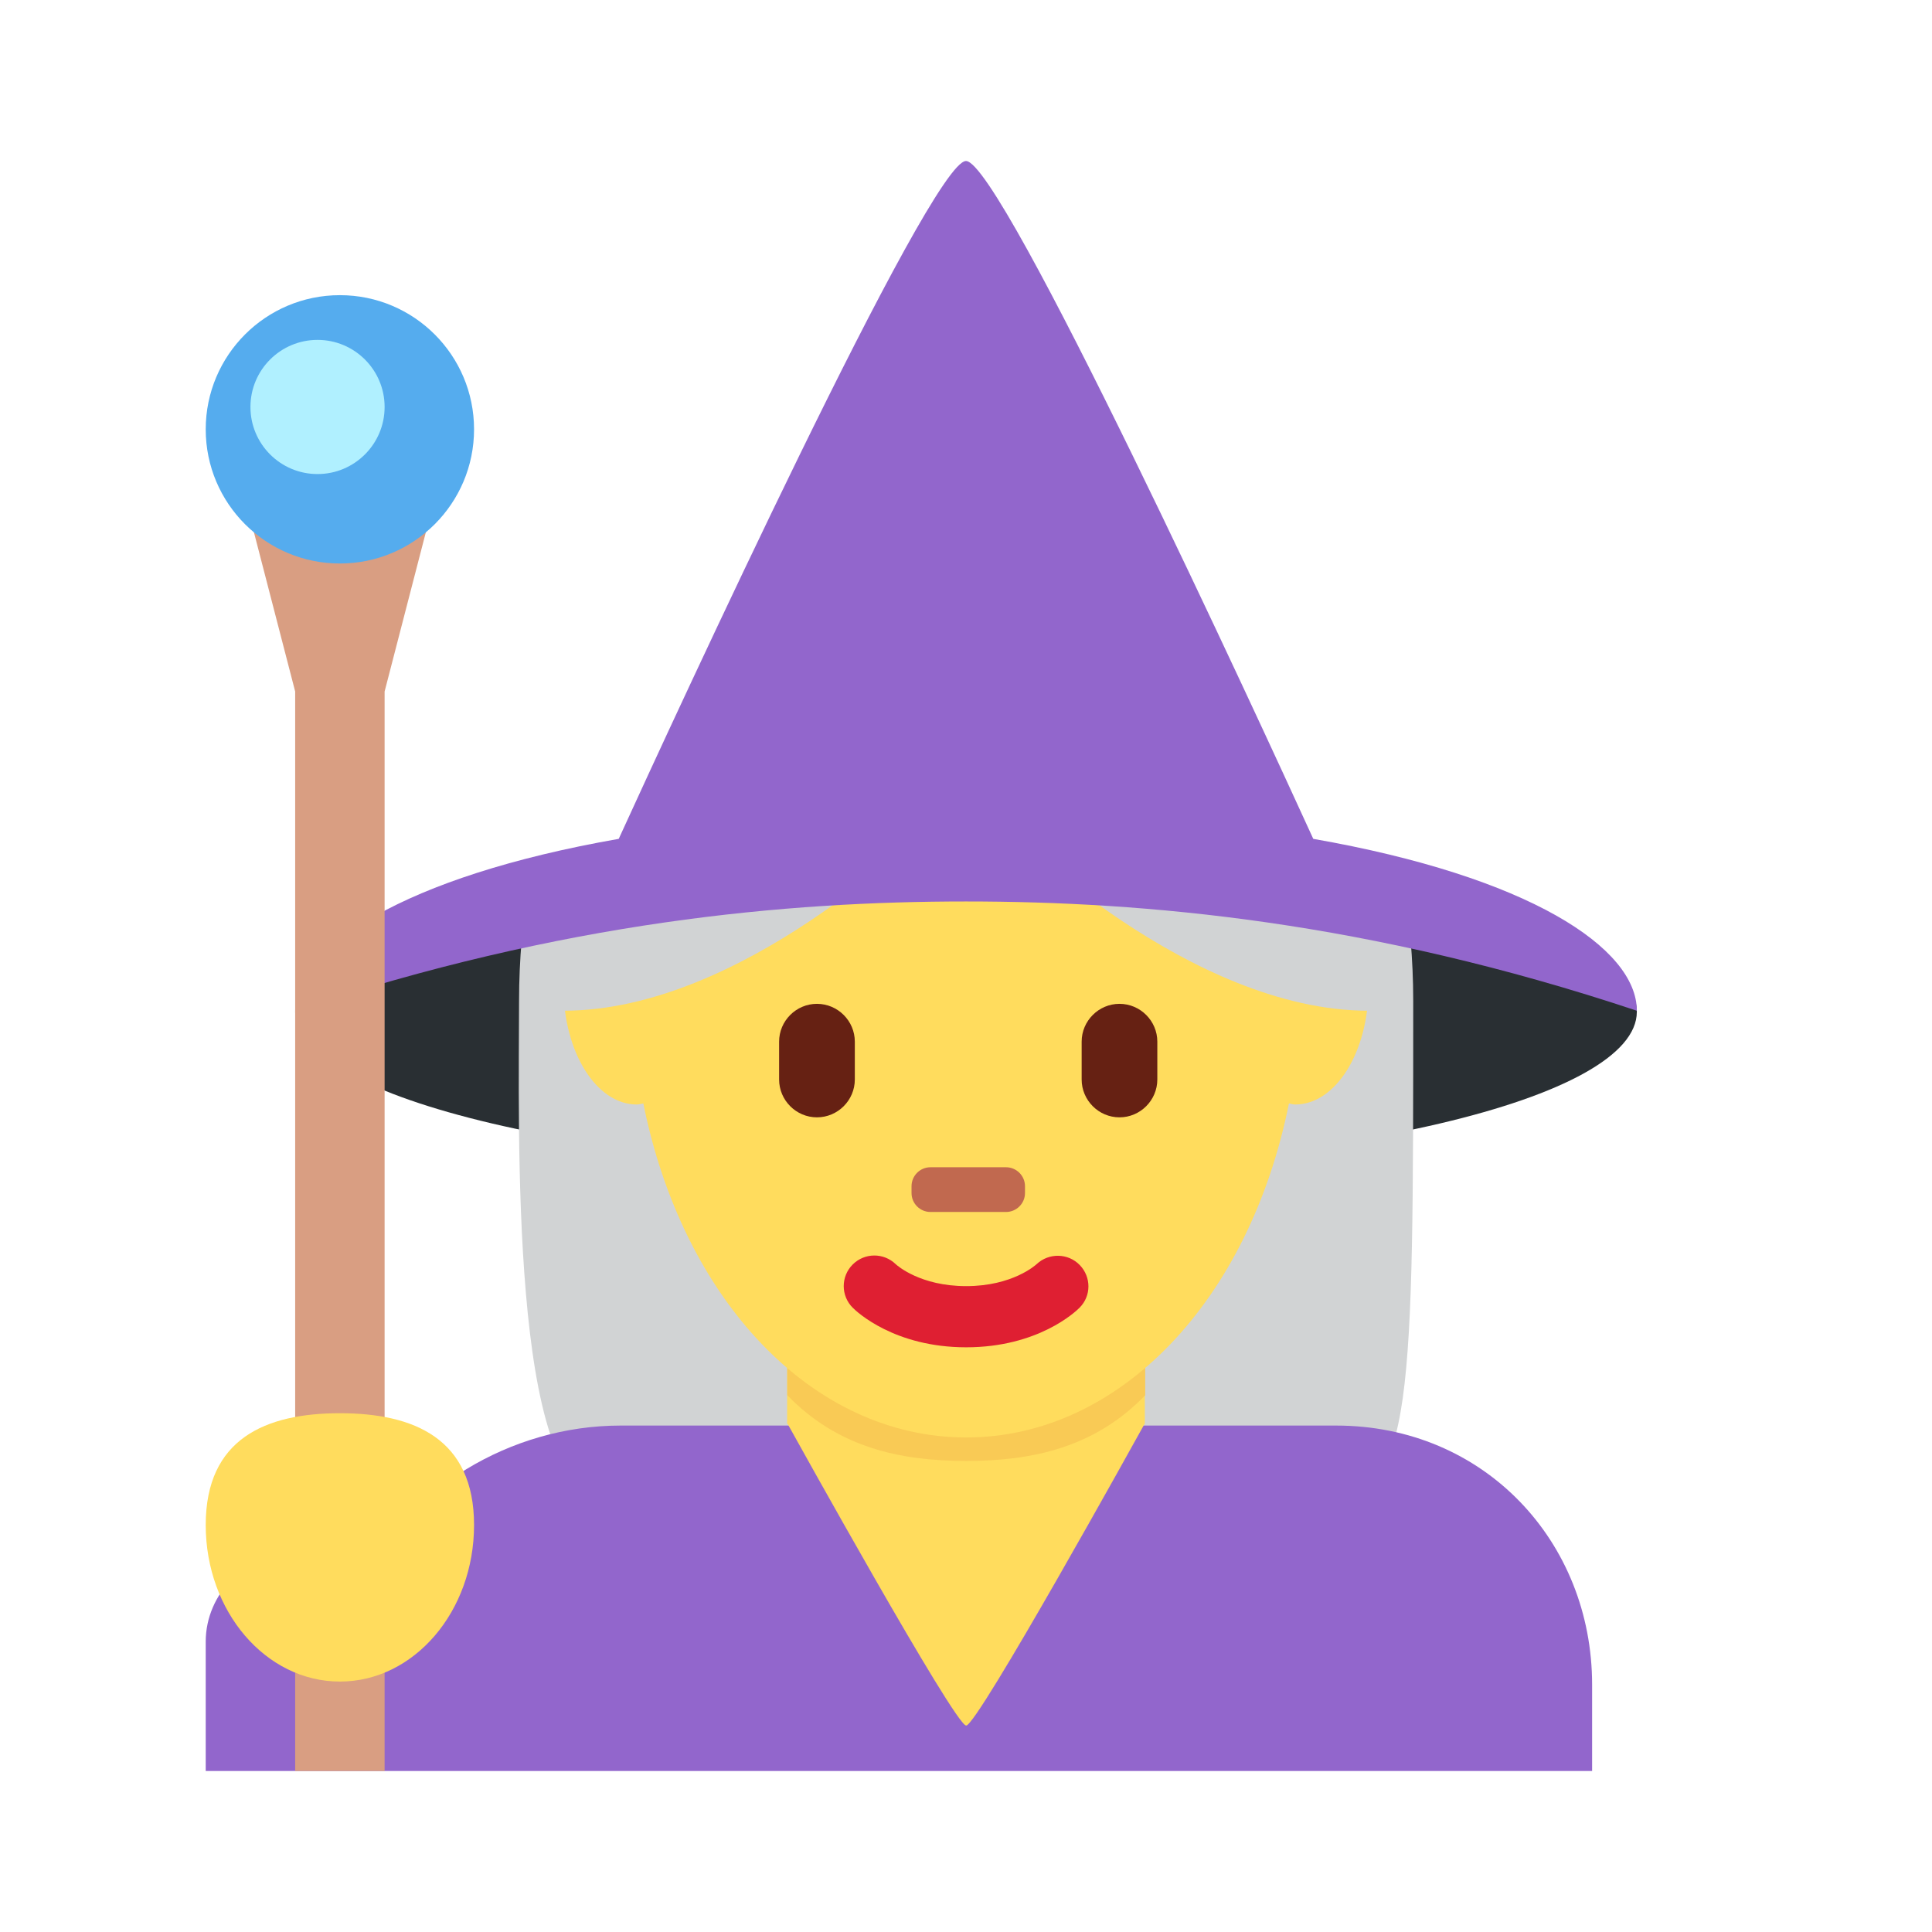
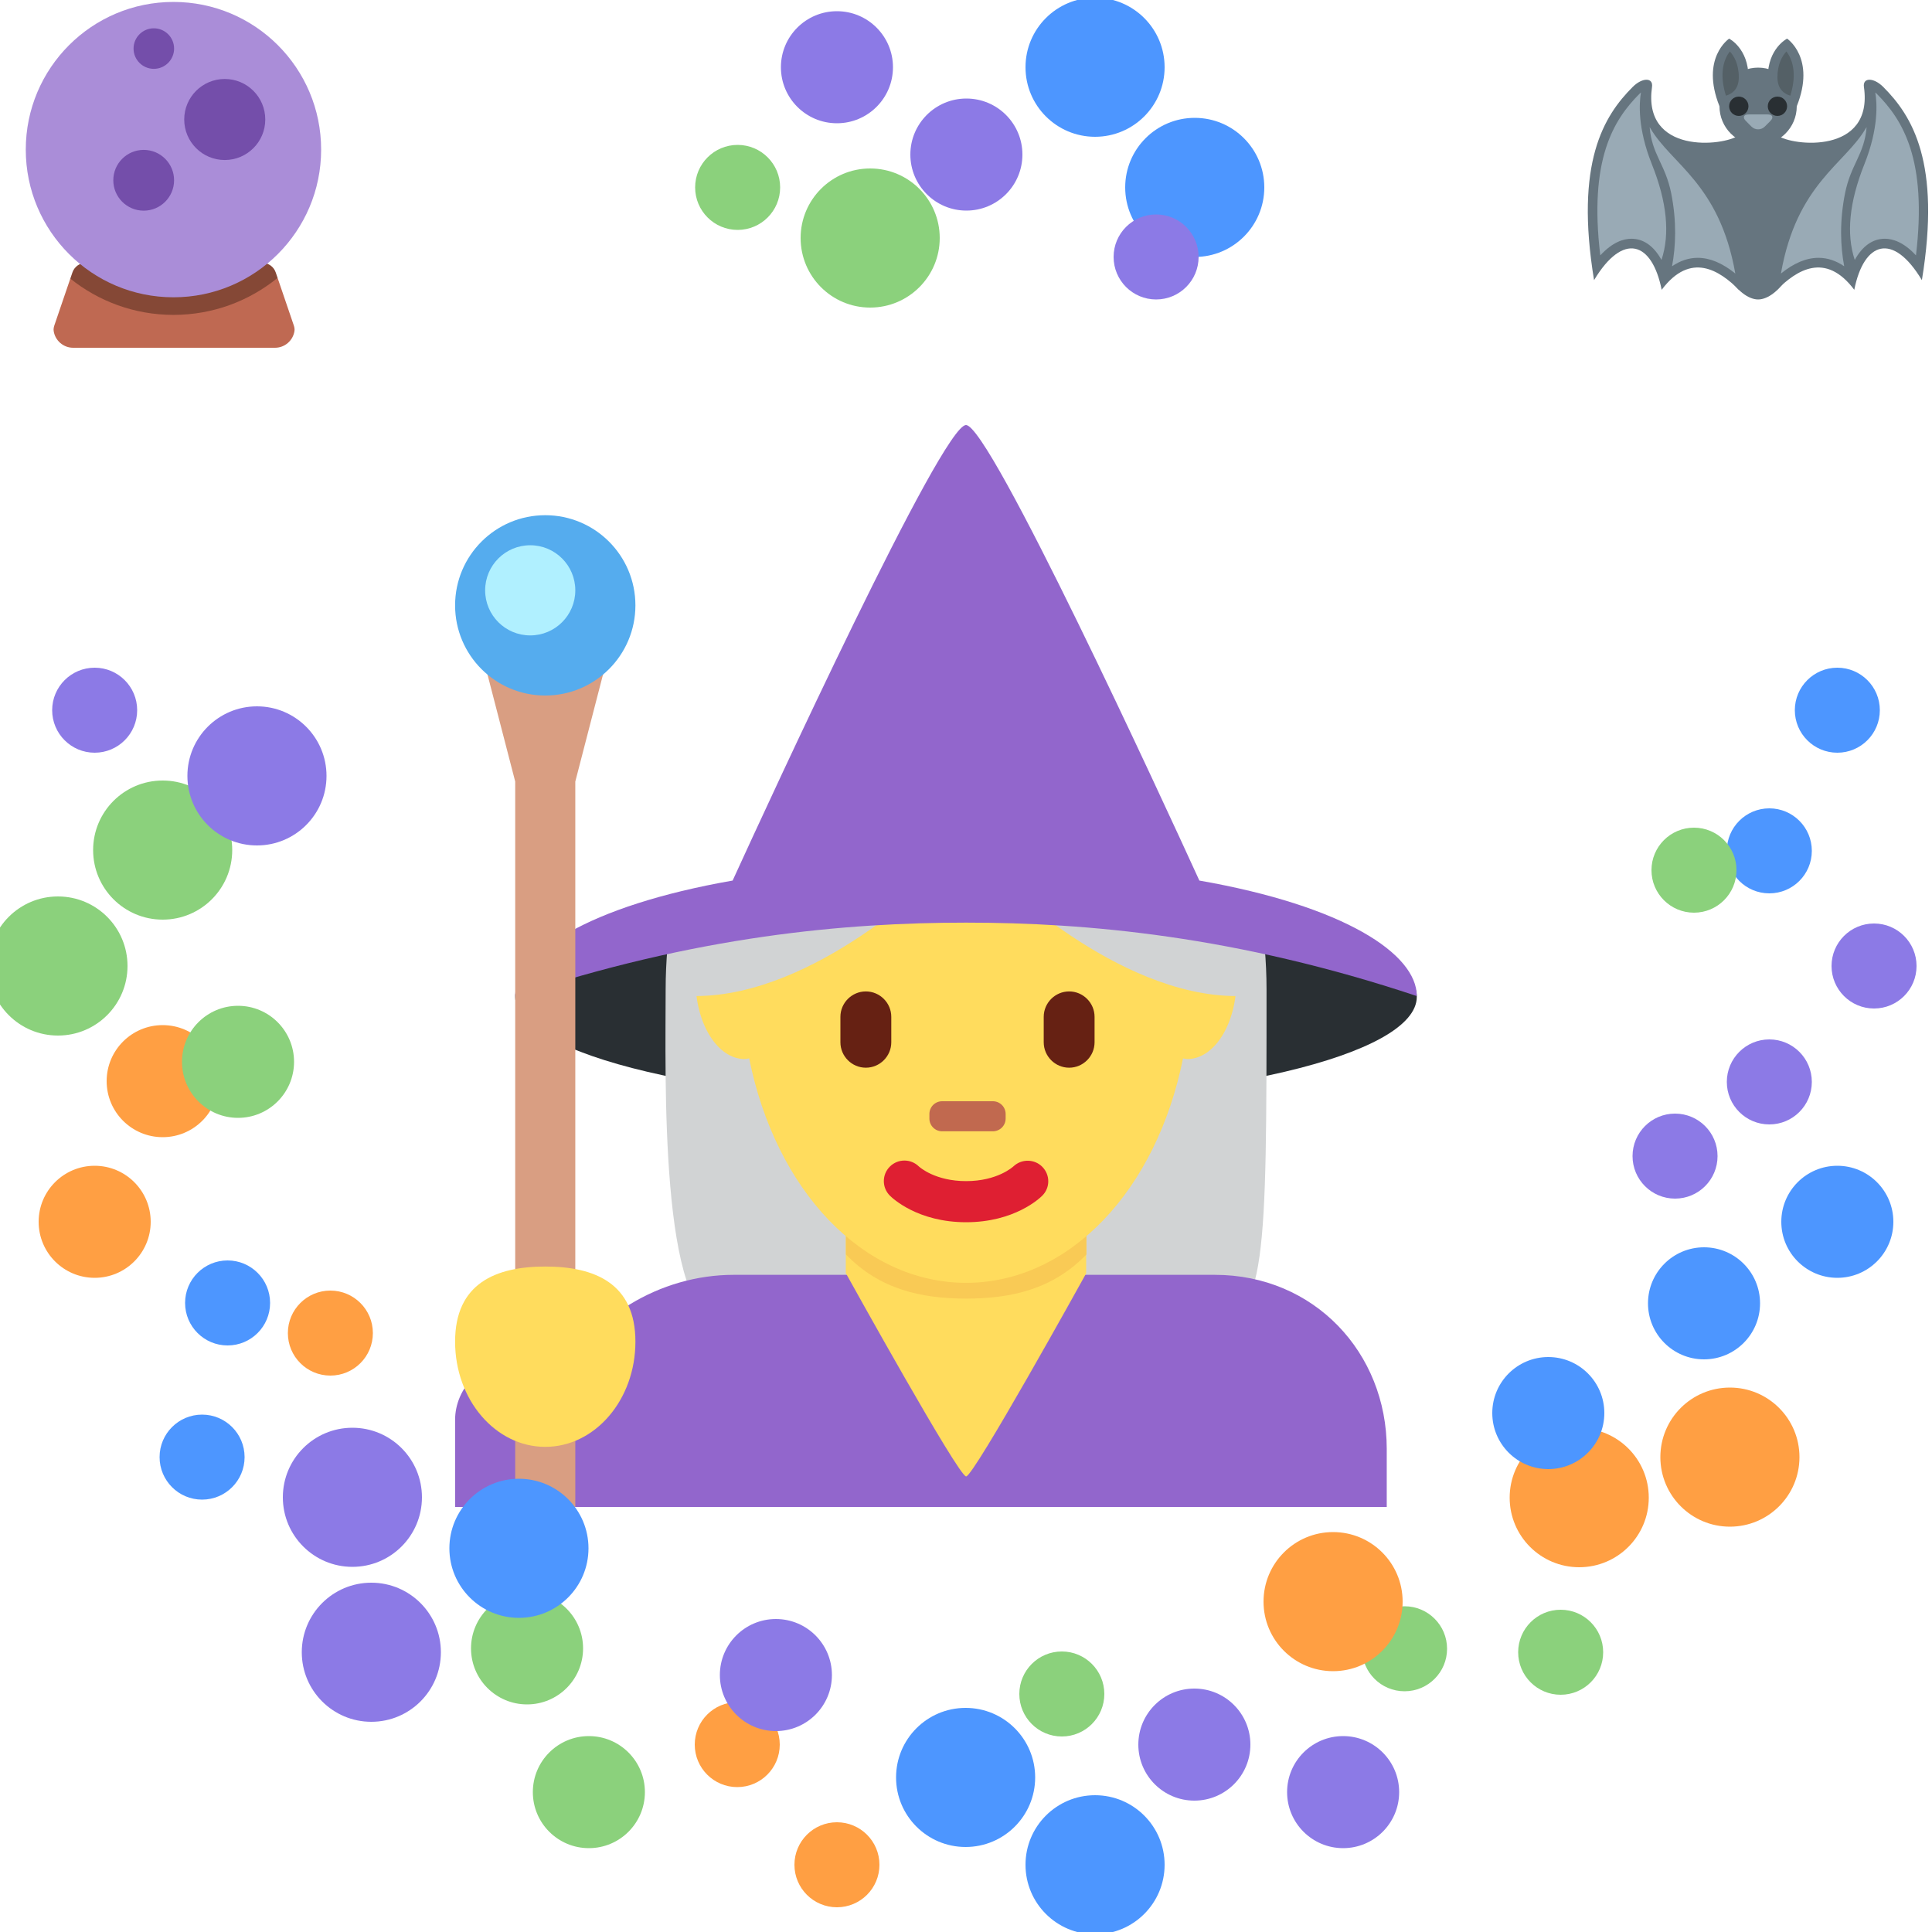
- <svg xmlns="http://www.w3.org/2000/svg" viewBox="-3.6 -3.6 43.2 43.2">
-   <ellipse fill="#292F33" cx="18" cy="19.024" rx="15" ry="3.529" />
-   <path fill="#D1D3D4" d="M8.226 16c-.135 1-.22 1.83-.22 2.79 0 2.737-.214 11.027 1.875 11.027 1.928 0 4.374-2.013 8.123-2.013 3.748 0 6.247 2.072 8.122 2.072C28 29.876 28 27.676 28 18.78c0-.96-.085-1.78-.22-2.78H8.226z" />
-   <path fill="#9266CC" d="M26.276 28.276h-16c-2.486 0-4.774 1.443-5.762 3.449-.368-.415-.907-.619-1.514-.619-1.1 0-2 .935-2 1.998V36h31v-1.931c0-3.199-2.411-5.793-5.724-5.793z" />
-   <path fill="#FFDC5D" d="M14 25v3.234c0 .004.011.007.015.011.132.237 3.737 6.739 3.989 6.739.253 0 3.854-6.502 3.985-6.739.004-.004.01-.007.01-.011V25H14z" />
-   <path fill="#F9CA55" d="M14.006 27.599c1.115 1.155 2.497 1.468 3.999 1.468 1.503 0 2.886-.312 4.001-1.468v-2.937h-8v2.937z" />
-   <path fill="#FFDC5D" d="M25.361 15.852c-.02 0-.039.008-.06.01-.771-4.678-3.743-8.168-7.298-8.168-3.557 0-6.529 3.49-7.3 8.169-.022-.001-.043-.01-.065-.01C9.734 15.852 9 17.027 9 18.475s.734 2.622 1.639 2.622c.05 0 .097-.017.146-.024.881 4.388 3.776 7.469 7.219 7.469 3.442 0 6.335-3.08 7.217-7.468.047.007.092.023.14.023.905 0 1.639-1.174 1.639-2.622s-.733-2.623-1.639-2.623z" />
-   <path fill="#DF1F32" d="M18.004 26.526c-1.606 0-2.447-.794-2.537-.885-.268-.267-.268-.7 0-.967.266-.265.692-.267.961-.007.035.032.551.491 1.576.491 1.038 0 1.555-.473 1.576-.492.273-.256.703-.248.963.02.26.269.26.691-.004.955-.09.091-.929.885-2.535.885" />
-   <path fill="#C1694F" d="M18.895 23.5h-1.69c-.233 0-.423-.19-.423-.423v-.153c0-.233.189-.424.423-.424h1.69c.233 0 .424.19.424.424v.153c0 .233-.191.423-.424.423" />
-   <path fill="#662113" d="M14.667 21.384c-.465 0-.846-.381-.846-.847v-.845c0-.465.381-.846.846-.846.466 0 .847.381.847.846v.845c0 .466-.381.847-.847.847m6.765 0c-.465 0-.846-.381-.846-.847v-.845c0-.465.381-.846.846-.846.465 0 .846.381.846.846v.845c0 .466-.381.847-.846.847" />
-   <path fill="#D1D3D4" d="M17 15s-4 4-8 4c0 0-1-1 0-2s8-2 8-2zm2 0s4 4 8 4c0 0 1-1 0-2s-8-2-8-2z" />
-   <path fill="#9266CC" d="M25.765 15.157C24.537 12.47 18.793 0 18 0s-6.537 12.47-7.765 15.157C5.415 16.001 3 17.595 3 19c6-2 11-2.443 15-2.443S27 17 33 19c0-1.405-2.415-2.999-7.235-3.843z" />
-   <path fill="#D99E82" d="M5 36H3V11.862L2 8h4l-1 3.862z" />
-   <circle fill="#55ACEE" cx="4" cy="6" r="3" />
-   <circle fill="#B0F0FF" cx="3.5" cy="5.5" r="1.5" />
-   <path fill="#FFDC5D" d="M7 30.5C7 32.433 5.657 34 4 34s-3-1.567-3-3.5S2.343 28 4 28s3 .567 3 2.5z" />
+ <svg xmlns="http://www.w3.org/2000/svg" viewBox="0 0 50 50">
+   <g transform="translate(11,11) scale(0.7777778)">
+     <ellipse fill="#292F33" cx="18" cy="19.024" rx="15" ry="3.529" />
+     <path fill="#D1D3D4" d="M8.226 16c-.135 1-.22 1.83-.22 2.79 0 2.737-.214 11.027 1.875 11.027 1.928 0 4.374-2.013 8.123-2.013 3.748 0 6.247 2.072 8.122 2.072C28 29.876 28 27.676 28 18.78c0-.96-.085-1.78-.22-2.78H8.226z" />
+     <path fill="#9266CC" d="M26.276 28.276h-16c-2.486 0-4.774 1.443-5.762 3.449-.368-.415-.907-.619-1.514-.619-1.1 0-2 .935-2 1.998V36h31v-1.931c0-3.199-2.411-5.793-5.724-5.793z" />
+     <path fill="#FFDC5D" d="M14 25v3.234c0 .004.011.007.015.011.132.237 3.737 6.739 3.989 6.739.253 0 3.854-6.502 3.985-6.739.004-.004.01-.007.01-.011V25H14z" />
+     <path fill="#F9CA55" d="M14.006 27.599c1.115 1.155 2.497 1.468 3.999 1.468 1.503 0 2.886-.312 4.001-1.468v-2.937h-8v2.937z" />
+     <path fill="#FFDC5D" d="M25.361 15.852c-.02 0-.039.008-.06.01-.771-4.678-3.743-8.168-7.298-8.168-3.557 0-6.529 3.49-7.3 8.169-.022-.001-.043-.01-.065-.01C9.734 15.852 9 17.027 9 18.475s.734 2.622 1.639 2.622c.05 0 .097-.017.146-.024.881 4.388 3.776 7.469 7.219 7.469 3.442 0 6.335-3.08 7.217-7.468.047.007.092.023.14.023.905 0 1.639-1.174 1.639-2.622s-.733-2.623-1.639-2.623z" />
+     <path fill="#DF1F32" d="M18.004 26.526c-1.606 0-2.447-.794-2.537-.885-.268-.267-.268-.7 0-.967.266-.265.692-.267.961-.007.035.032.551.491 1.576.491 1.038 0 1.555-.473 1.576-.492.273-.256.703-.248.963.02.26.269.26.691-.004.955-.09.091-.929.885-2.535.885" />
+     <path fill="#C1694F" d="M18.895 23.5h-1.69c-.233 0-.423-.19-.423-.423v-.153c0-.233.189-.424.423-.424h1.69c.233 0 .424.19.424.424v.153c0 .233-.191.423-.424.423" />
+     <path fill="#662113" d="M14.667 21.384c-.465 0-.846-.381-.846-.847v-.845c0-.465.381-.846.846-.846.466 0 .847.381.847.846v.845c0 .466-.381.847-.847.847m6.765 0c-.465 0-.846-.381-.846-.847v-.845c0-.465.381-.846.846-.846.465 0 .846.381.846.846v.845c0 .466-.381.847-.846.847" />
+     <path fill="#D1D3D4" d="M17 15s-4 4-8 4c0 0-1-1 0-2s8-2 8-2zm2 0s4 4 8 4c0 0 1-1 0-2s-8-2-8-2z" />
+     <path fill="#9266CC" d="M25.765 15.157C24.537 12.47 18.793 0 18 0s-6.537 12.47-7.765 15.157C5.415 16.001 3 17.595 3 19c6-2 11-2.443 15-2.443S27 17 33 19c0-1.405-2.415-2.999-7.235-3.843z" />
+     <path fill="#D99E82" d="M5 36H3V11.862L2 8h4l-1 3.862z" />
+     <circle fill="#55ACEE" cx="4" cy="6" r="3" />
+     <circle fill="#B0F0FF" cx="3.5" cy="5.5" r="1.5" />
+     <path fill="#FFDC5D" d="M7 30.5C7 32.433 5.657 34 4 34s-3-1.567-3-3.5S2.343 28 4 28s3 .567 3 2.5z" />
+   </g>
+   <g transform="translate(0,0) scale(0.25)">
+     <path fill="#BF6952" d="M28.736 28.767l-21.458.076-1.649 4.835c-.062.187-.101.387-.073.582.145.984.993 1.74 2.017 1.74h20.894c1.024 0 1.872-.756 2.017-1.74.029-.195-.01-.395-.073-.582l-1.675-4.911z" />
+     <path fill="#854836" d="M28.736 28.767l-.19-.556c-.199-.598-.759-1.001-1.389-1.001H8.883c-.63 0-1.19.403-1.389 1.001l-.216.632c2.928 2.344 6.636 3.754 10.678 3.754 4.088 0 7.837-1.438 10.78-3.83z" />
+     <circle fill="#AA8DD8" cx="17.956" cy="15.488" r="15.288" />
+     <circle fill="#744EAA" cx="23.266" cy="12.37" r="4.195" />
+     <circle fill="#744EAA" cx="14.875" cy="18.662" r="3.146" />
+     <circle fill="#744EAA" cx="15.924" cy="5.028" r="2.098" />
+   </g>
+   <g transform="translate(41,0) scale(0.25)">
+     <path fill="#66757F" d="M23 21c0 6.352-3 10-5 10s-5-3.648-5-10 2.239-7 5-7c2.762 0 5 .648 5 7z" />
+     <circle fill="#66757F" cx="18" cy="11" r="4" />
+     <path fill="#66757F" d="M14 11c-2-5 1-7 1-7s2 1 2 4-3 3-3 3z" />
+     <path fill="#546066" d="M14.668 9.904c-.776-2.457-.119-3.896.403-4.58C15.486 5.773 16 6.608 16 8c0 1.268-.739 1.734-1.332 1.904z" />
+     <path fill="#66757F" d="M22 11c2-5-1-7-1-7s-2 1-2 4 3 3 3 3zm-5.984 3c-1.62 1.157-10 2-9-5 .142-.99-1-1-2 0-3 3-6 7.834-4 20 3-5 6-4 7 1 3-4 6-2 8 0 3-3 0-16 0-16zm3.937 0c1.62 1.157 10 2 9-5-.142-.99 1-1 2 0 3 3 6 7.834 4 20-3-5-6-4-7 1-3-4-6-2-8 0-3-3 0-16 0-16z" />
+     <circle fill="#292F33" cx="16" cy="11" r="1" />
+     <circle fill="#292F33" cx="20" cy="11" r="1" />
+     <path fill="#546066" d="M21.332 9.904c.775-2.457.118-3.896-.403-4.58C20.514 5.773 20 6.608 20 8c0 1.268.739 1.734 1.332 1.904z" />
+     <path fill="#99AAB5" d="M7.996 26.91c.892-2.691.573-5.988-.996-9.91-1.487-3.719-1.315-6.329-1.129-7.423-.049.041-.096.078-.148.13C3.017 12.414.477 16.531 1.66 26.436c1.276-1.379 2.412-1.723 3.228-1.723 1.265 0 2.333.783 3.108 2.197z" />
+     <path fill="#99AAB5" d="M6.832 13.25c-.019-.03-.041-.058-.06-.087C7 16 8.4 17.001 9 20c.588 2.94.476 5.519.088 7.564.839-.571 1.726-.874 2.656-.874 1.264 0 2.548.538 3.895 1.627C14 19 9 17 6.832 13.25zm21.172 13.66c-.893-2.691-.572-5.988.996-9.91 1.487-3.719 1.315-6.329 1.129-7.423.049.041.097.078.148.13 2.706 2.707 5.246 6.824 4.063 16.729-1.275-1.379-2.412-1.723-3.227-1.723-1.266 0-2.334.783-3.109 2.197z" />
+     <path fill="#99AAB5" d="M29.168 13.25l.061-.087C29 16 27.6 17.001 27 20c-.588 2.94-.477 5.519-.088 7.564-.84-.571-1.726-.874-2.656-.874-1.264 0-2.548.538-3.895 1.627C22 19 27 17 29.168 13.25zm-10.48-.144c-.378.378-.998.378-1.375 0l-.57-.571c-.378-.378-.25-.688.285-.688h1.945c.535 0 .664.309.285.688l-.57.571z" />
+   </g>
+   <circle cx="48.50" cy="25.00" r="1.10" fill="#8C7AE6" />
+   <circle cx="47.55" cy="31.62" r="1.45" fill="#4D96FF" />
+   <circle cx="44.77" cy="37.71" r="1.80" fill="#FF9F43" />
+   <circle cx="40.39" cy="42.76" r="1.10" fill="#8BD17C" />
+   <circle cx="34.76" cy="46.38" r="1.45" fill="#8C7AE6" />
+   <circle cx="28.34" cy="48.26" r="1.80" fill="#4D96FF" />
+   <circle cx="21.66" cy="48.26" r="1.10" fill="#FF9F43" />
+   <circle cx="15.24" cy="46.38" r="1.45" fill="#8BD17C" />
+   <circle cx="9.61" cy="42.76" r="1.80" fill="#8C7AE6" />
+   <circle cx="5.23" cy="37.71" r="1.10" fill="#4D96FF" />
+   <circle cx="2.45" cy="31.62" r="1.45" fill="#FF9F43" />
+   <circle cx="1.50" cy="25.00" r="1.80" fill="#8BD17C" />
+   <circle cx="2.45" cy="18.38" r="1.10" fill="#8C7AE6" />
+   <circle cx="21.66" cy="1.74" r="1.45" fill="#8C7AE6" />
+   <circle cx="28.34" cy="1.74" r="1.80" fill="#4D96FF" />
+   <circle cx="47.55" cy="18.38" r="1.10" fill="#4D96FF" />
+   <circle cx="45.79" cy="28.00" r="1.10" fill="#8C7AE6" />
+   <circle cx="44.10" cy="33.73" r="1.45" fill="#4D96FF" />
+   <circle cx="40.87" cy="38.76" r="1.80" fill="#FF9F43" />
+   <circle cx="36.35" cy="42.67" r="1.10" fill="#8BD17C" />
+   <circle cx="30.91" cy="45.15" r="1.45" fill="#8C7AE6" />
+   <circle cx="24.99" cy="46.00" r="1.80" fill="#4D96FF" />
+   <circle cx="19.08" cy="45.15" r="1.10" fill="#FF9F43" />
+   <circle cx="13.64" cy="42.66" r="1.45" fill="#8BD17C" />
+   <circle cx="9.12" cy="38.75" r="1.80" fill="#8C7AE6" />
+   <circle cx="5.89" cy="33.72" r="1.10" fill="#4D96FF" />
+   <circle cx="4.21" cy="27.98" r="1.45" fill="#FF9F43" />
+   <circle cx="4.21" cy="22.00" r="1.80" fill="#8BD17C" />
+   <circle cx="19.09" cy="4.85" r="1.10" fill="#8BD17C" />
+   <circle cx="25.01" cy="4.00" r="1.45" fill="#8C7AE6" />
+   <circle cx="30.92" cy="4.85" r="1.80" fill="#4D96FF" />
+   <circle cx="45.79" cy="22.02" r="1.10" fill="#4D96FF" />
+   <circle cx="43.35" cy="29.92" r="1.10" fill="#8C7AE6" />
+   <circle cx="40.07" cy="36.57" r="1.45" fill="#4D96FF" />
+   <circle cx="34.50" cy="41.45" r="1.80" fill="#FF9F43" />
+   <circle cx="27.48" cy="43.84" r="1.10" fill="#8BD17C" />
+   <circle cx="20.08" cy="43.35" r="1.45" fill="#8C7AE6" />
+   <circle cx="13.43" cy="40.07" r="1.80" fill="#4D96FF" />
+   <circle cx="8.55" cy="34.50" r="1.10" fill="#FF9F43" />
+   <circle cx="6.16" cy="27.48" r="1.45" fill="#8BD17C" />
+   <circle cx="6.65" cy="20.08" r="1.80" fill="#8C7AE6" />
+   <circle cx="22.52" cy="6.16" r="1.80" fill="#8BD17C" />
+   <circle cx="29.92" cy="6.65" r="1.10" fill="#8C7AE6" />
+   <circle cx="43.84" cy="22.52" r="1.10" fill="#8BD17C" />
</svg>
